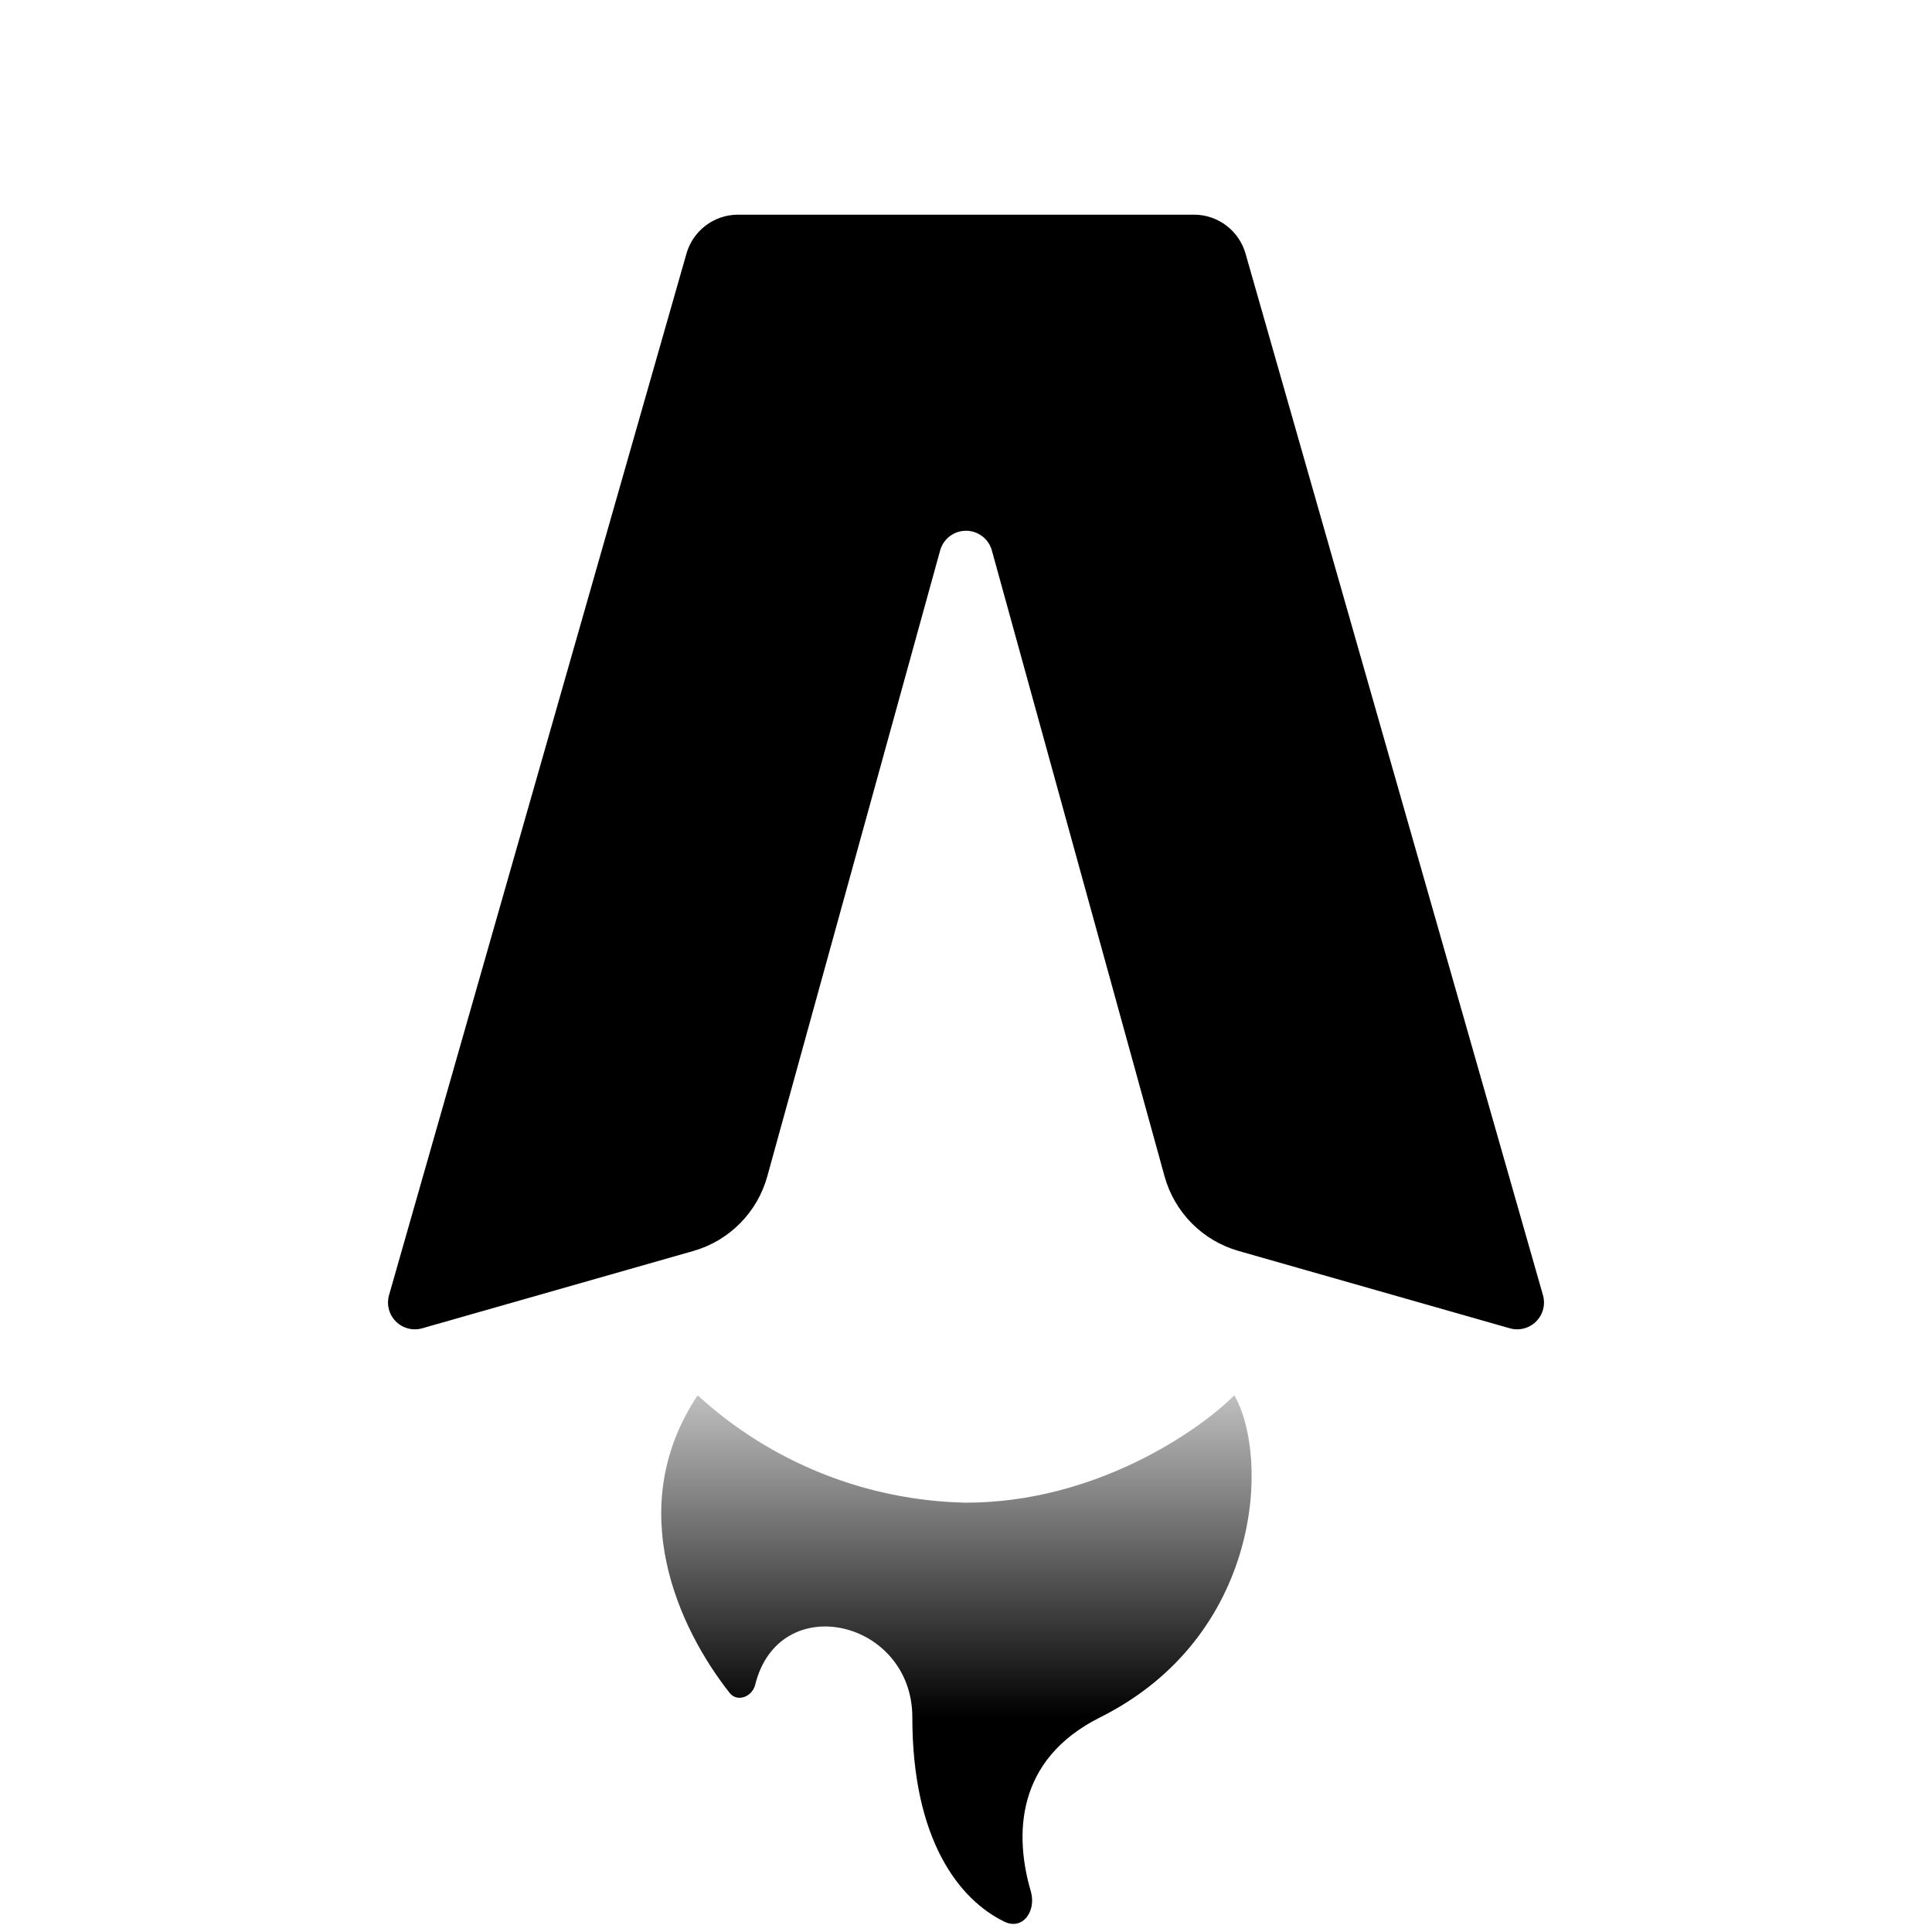
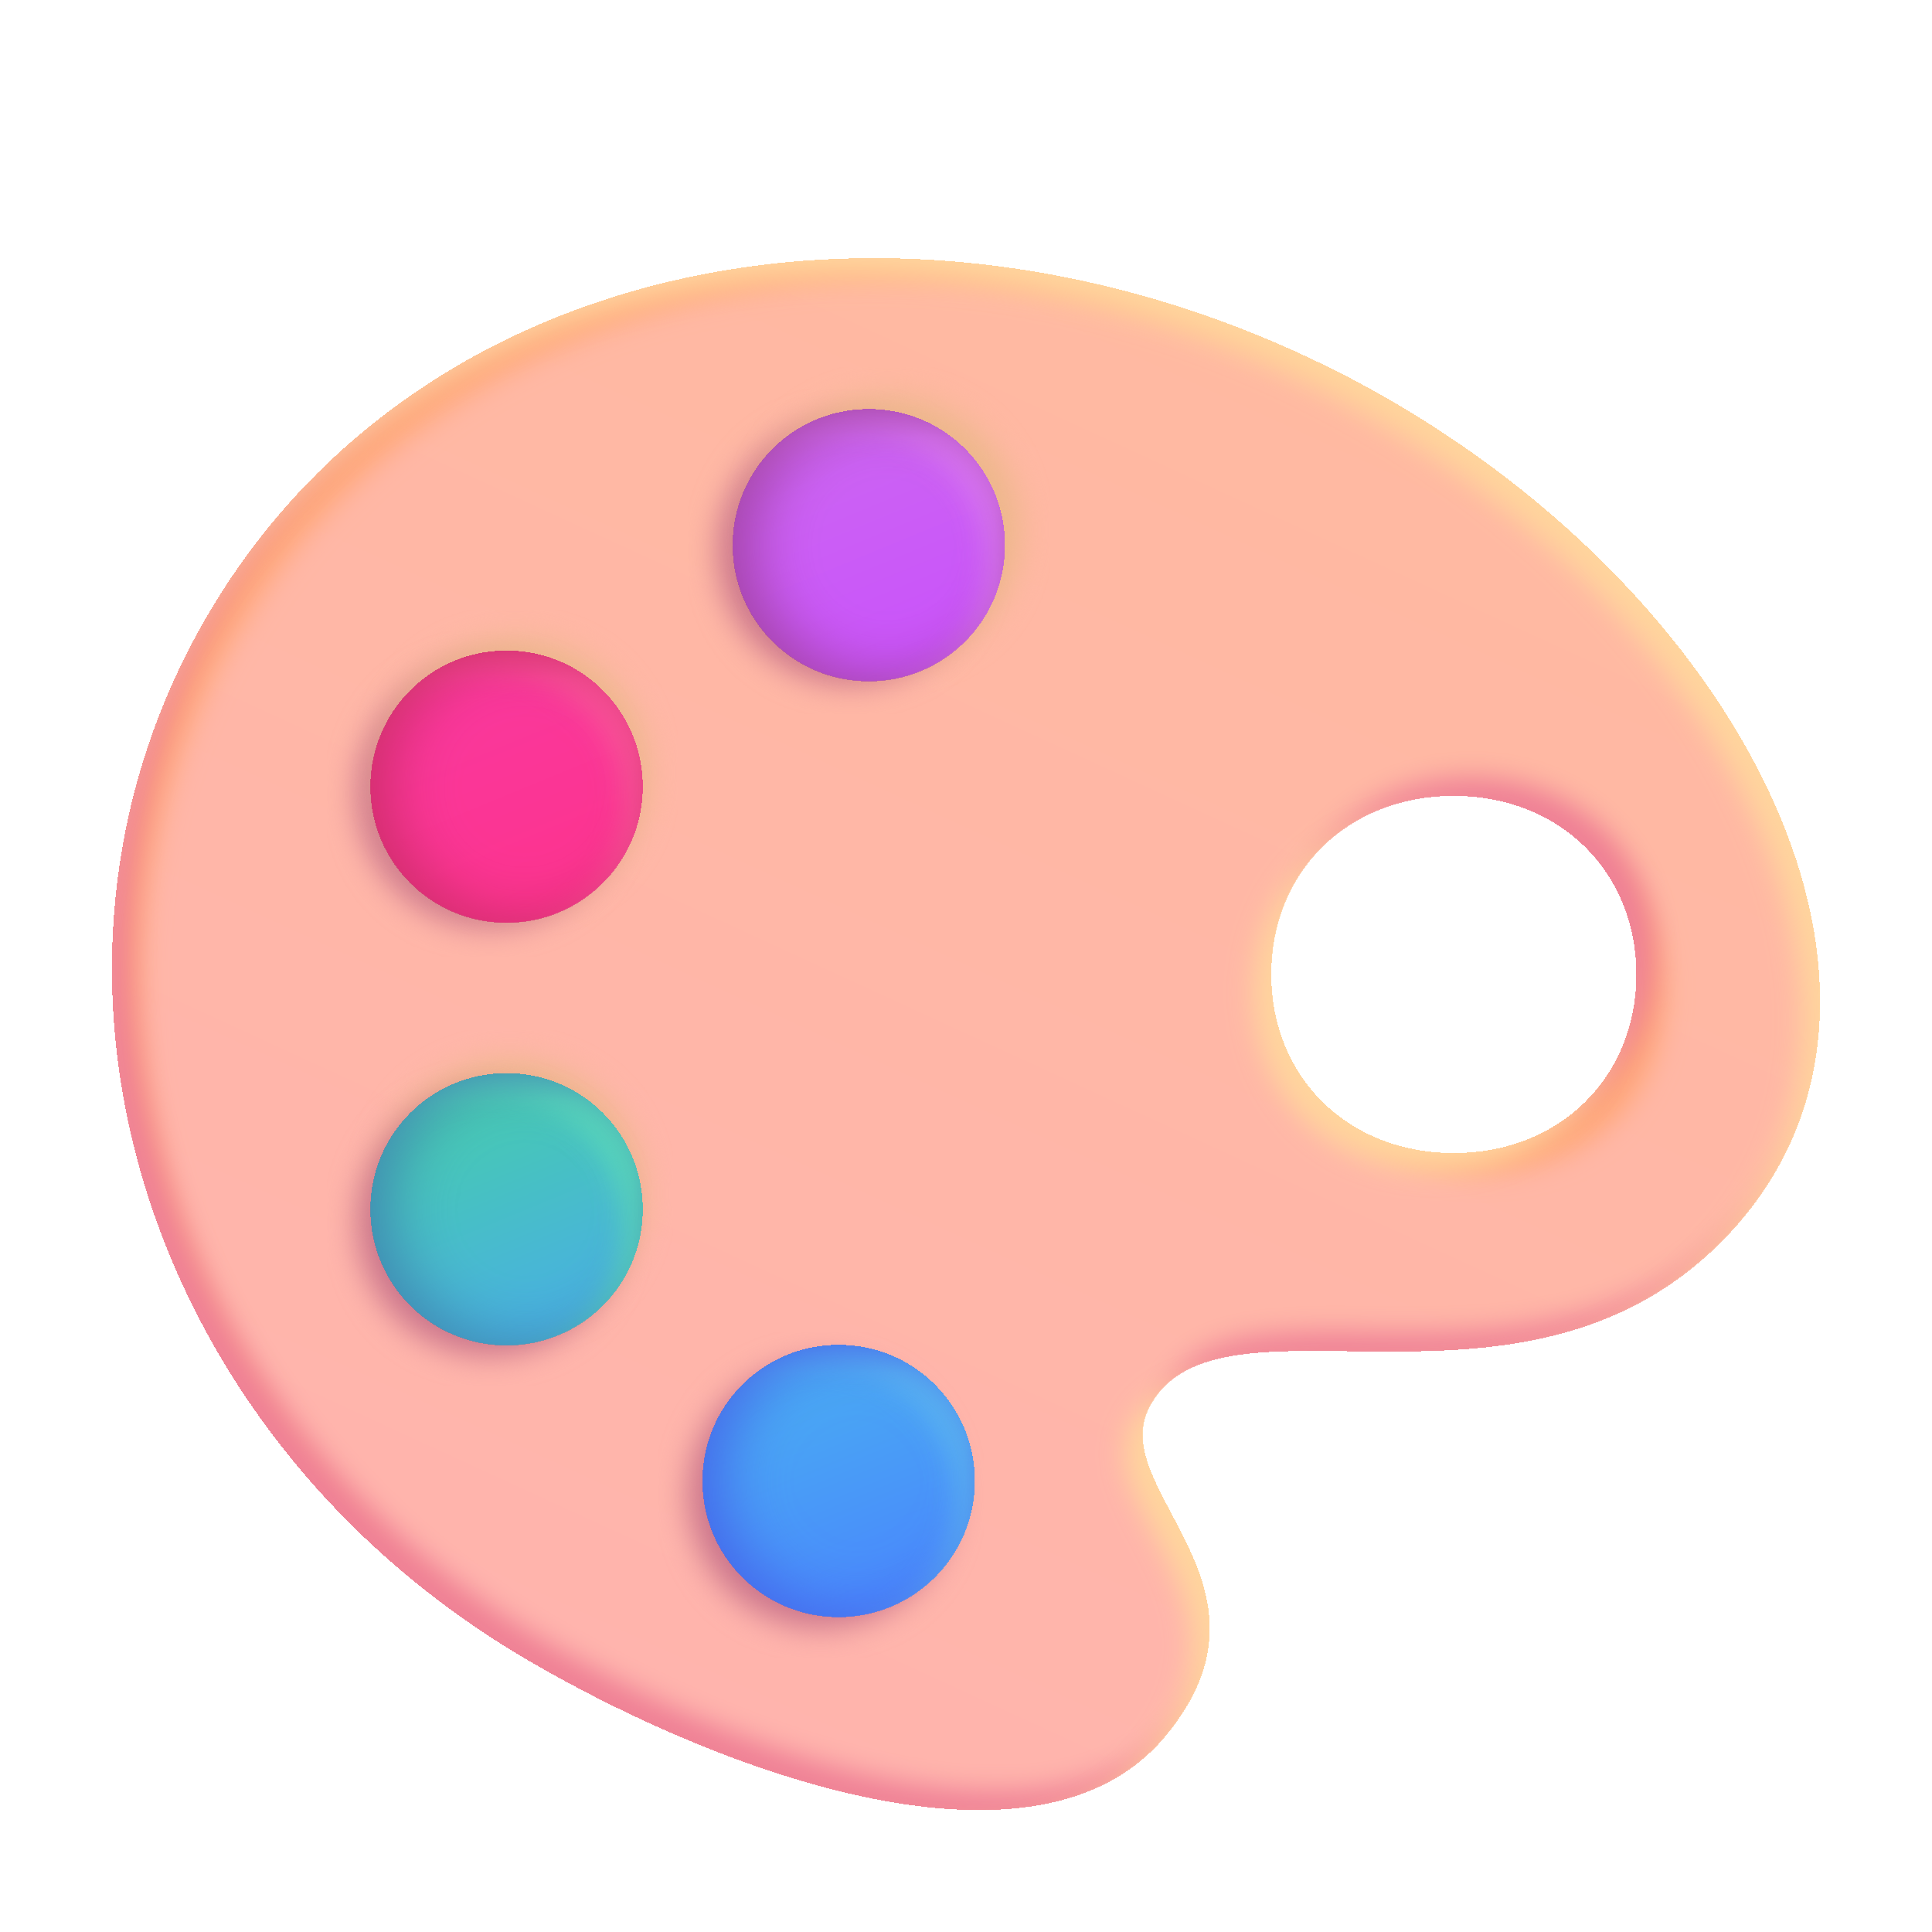
- <svg xmlns="http://www.w3.org/2000/svg" fill="none" viewBox="0 0 36 36">
-   <path fill="#000" d="M22.25 4h-8.5a1 1 0 0 0-.96.73l-5.54 19.4a.5.5 0 0 0 .62.62l5.05-1.44a2 2 0 0 0 1.38-1.4l3.22-11.66a.5.5 0 0 1 .96 0l3.22 11.67a2 2 0 0 0 1.38 1.39l5.05 1.44a.5.5 0 0 0 .62-.62l-5.54-19.4a1 1 0 0 0-.96-.73Z" />
-   <path fill="url(#gradient)" d="M18 28a7.63 7.63 0 0 1-5-2c-1.4 2.1-.35 4.35.6 5.55.14.17.41.07.47-.15.44-1.8 2.93-1.22 2.93.6 0 2.28.87 3.4 1.72 3.81.34.16.59-.2.49-.56-.31-1.05-.29-2.46 1.29-3.25 3-1.5 3.17-4.83 2.5-6-.67.67-2.6 2-5 2Z" />
+ <svg xmlns="http://www.w3.org/2000/svg" width="32" height="32" fill="none">
+   <g filter="url(#a)">
+     <path d="M22.053 6.114C15.279 2.734 7.25 4.039 3.592 9.95c-3.659 5.912-1.329 13.78 5.207 17.572 3.211 1.863 8.395 3.766 10.501 1.228 2.065-2.486-.98-4.06-.27-5.437 1.144-2.213 6.262.69 9.61-2.887 3.771-4.034.008-11.021-6.587-14.313Zm2.027 12.991c-1.763 0-3.03-1.258-3.03-2.965 0-1.706 1.267-2.964 3.03-2.964 1.762 0 3.03 1.258 3.03 2.964 0 1.707-1.268 2.965-3.03 2.965Z" fill="url(#b)" />
+   </g>
+   <g filter="url(#c)">
+     <path d="M8.107 15.344a2.19 2.19 0 1 0 0-4.38 2.19 2.19 0 0 0 0 4.38Z" fill="#CB758C" />
+   </g>
+   <g filter="url(#d)">
+     <path d="M14.084 11.32a2.19 2.19 0 1 0 0-4.38 2.19 2.19 0 0 0 0 4.38Z" fill="#CB758C" />
+   </g>
+   <g filter="url(#e)">
+     <path d="M13.592 26.951a2.19 2.19 0 1 0 0-4.38 2.19 2.19 0 0 0 0 4.38Z" fill="#CB758C" />
+   </g>
+   <g filter="url(#f)">
+     <path d="M8.449 21.951a2.19 2.19 0 1 0 0-4.38 2.19 2.19 0 0 0 0 4.38Z" fill="#EDB88B" />
+   </g>
+   <g filter="url(#g)">
+     <path d="M8.527 14.982a2.19 2.19 0 1 0 0-4.38 2.19 2.19 0 0 0 0 4.38Z" fill="#EDB88B" />
+   </g>
+   <g filter="url(#h)">
+     <path d="M14.699 10.963a2.19 2.19 0 1 0 0-4.38 2.19 2.19 0 0 0 0 4.38Z" fill="#EDB88B" />
+   </g>
+   <g filter="url(#i)">
+     <path d="M14.39 11.281a2.25 2.25 0 1 0 0-4.5 2.25 2.25 0 0 0 0 4.5Z" fill="url(#j)" />
+   </g>
+   <g filter="url(#k)">
+     <path d="M8.39 15.281a2.25 2.25 0 1 0 0-4.5 2.25 2.25 0 0 0 0 4.5Z" fill="url(#l)" />
+   </g>
+   <g filter="url(#m)">
+     <path d="M8.107 22.443a2.19 2.19 0 1 0 0-4.38 2.19 2.19 0 0 0 0 4.38Z" fill="#CB758C" />
+   </g>
+   <g filter="url(#n)">
+     <path d="M8.39 22.281a2.25 2.25 0 1 0 0-4.5 2.25 2.25 0 0 0 0 4.5Z" fill="url(#o)" />
+   </g>
+   <g filter="url(#p)">
+     <path d="M13.89 26.781a2.25 2.25 0 1 0 0-4.5 2.25 2.25 0 0 0 0 4.5Z" fill="url(#q)" />
+   </g>
  <defs>
-     <linearGradient id="gradient" x1="16" x2="16" y1="32" y2="24" gradientUnits="userSpaceOnUse">
-       <stop />
-       <stop offset="1" stop-opacity="0" />
+     <filter id="a" x="1.561" y="3.981" width="29.029" height="26.295" filterUnits="userSpaceOnUse" color-interpolation-filters="sRGB">
+       <feFlood flood-opacity="0" result="BackgroundImageFix" />
+       <feBlend in="SourceGraphic" in2="BackgroundImageFix" result="shape" />
+       <feColorMatrix in="SourceAlpha" values="0 0 0 0 0 0 0 0 0 0 0 0 0 0 0 0 0 0 127 0" result="hardAlpha" />
+       <feOffset dx=".45" dy=".3" />
+       <feGaussianBlur stdDeviation=".225" />
+       <feComposite in2="hardAlpha" operator="arithmetic" k2="-1" k3="1" />
+       <feColorMatrix values="0 0 0 0 1 0 0 0 0 0.647 0 0 0 0 0.459 0 0 0 1 0" />
+       <feBlend in2="shape" result="effect1_innerShadow_18_4328" />
+       <feColorMatrix in="SourceAlpha" values="0 0 0 0 0 0 0 0 0 0 0 0 0 0 0 0 0 0 127 0" result="hardAlpha" />
+       <feOffset dx=".3" dy="-.3" />
+       <feGaussianBlur stdDeviation=".225" />
+       <feComposite in2="hardAlpha" operator="arithmetic" k2="-1" k3="1" />
+       <feColorMatrix values="0 0 0 0 0.937 0 0 0 0 0.502 0 0 0 0 0.588 0 0 0 1 0" />
+       <feBlend in2="effect1_innerShadow_18_4328" result="effect2_innerShadow_18_4328" />
+       <feColorMatrix in="SourceAlpha" values="0 0 0 0 0 0 0 0 0 0 0 0 0 0 0 0 0 0 127 0" result="hardAlpha" />
+       <feOffset dx="-.3" dy=".3" />
+       <feGaussianBlur stdDeviation=".225" />
+       <feComposite in2="hardAlpha" operator="arithmetic" k2="-1" k3="1" />
+       <feColorMatrix values="0 0 0 0 1 0 0 0 0 0.835 0 0 0 0 0.616 0 0 0 1 0" />
+       <feBlend in2="effect2_innerShadow_18_4328" result="effect3_innerShadow_18_4328" />
+     </filter>
+     <filter id="c" x="5.417" y="10.463" width="5.381" height="5.381" filterUnits="userSpaceOnUse" color-interpolation-filters="sRGB">
+       <feFlood flood-opacity="0" result="BackgroundImageFix" />
+       <feBlend in="SourceGraphic" in2="BackgroundImageFix" result="shape" />
+       <feGaussianBlur stdDeviation=".25" result="effect1_foregroundBlur_18_4328" />
+     </filter>
+     <filter id="d" x="11.394" y="6.44" width="5.381" height="5.381" filterUnits="userSpaceOnUse" color-interpolation-filters="sRGB">
+       <feFlood flood-opacity="0" result="BackgroundImageFix" />
+       <feBlend in="SourceGraphic" in2="BackgroundImageFix" result="shape" />
+       <feGaussianBlur stdDeviation=".25" result="effect1_foregroundBlur_18_4328" />
+     </filter>
+     <filter id="e" x="10.902" y="22.07" width="5.381" height="5.381" filterUnits="userSpaceOnUse" color-interpolation-filters="sRGB">
+       <feFlood flood-opacity="0" result="BackgroundImageFix" />
+       <feBlend in="SourceGraphic" in2="BackgroundImageFix" result="shape" />
+       <feGaussianBlur stdDeviation=".25" result="effect1_foregroundBlur_18_4328" />
+     </filter>
+     <filter id="f" x="5.759" y="17.07" width="5.381" height="5.381" filterUnits="userSpaceOnUse" color-interpolation-filters="sRGB">
+       <feFlood flood-opacity="0" result="BackgroundImageFix" />
+       <feBlend in="SourceGraphic" in2="BackgroundImageFix" result="shape" />
+       <feGaussianBlur stdDeviation=".25" result="effect1_foregroundBlur_18_4328" />
+     </filter>
+     <filter id="g" x="5.837" y="10.102" width="5.381" height="5.381" filterUnits="userSpaceOnUse" color-interpolation-filters="sRGB">
+       <feFlood flood-opacity="0" result="BackgroundImageFix" />
+       <feBlend in="SourceGraphic" in2="BackgroundImageFix" result="shape" />
+       <feGaussianBlur stdDeviation=".25" result="effect1_foregroundBlur_18_4328" />
+     </filter>
+     <filter id="h" x="12.009" y="6.082" width="5.381" height="5.381" filterUnits="userSpaceOnUse" color-interpolation-filters="sRGB">
+       <feFlood flood-opacity="0" result="BackgroundImageFix" />
+       <feBlend in="SourceGraphic" in2="BackgroundImageFix" result="shape" />
+       <feGaussianBlur stdDeviation=".25" result="effect1_foregroundBlur_18_4328" />
+     </filter>
+     <filter id="i" x="11.839" y="6.781" width="5.1" height="4.8" filterUnits="userSpaceOnUse" color-interpolation-filters="sRGB">
+       <feFlood flood-opacity="0" result="BackgroundImageFix" />
+       <feBlend in="SourceGraphic" in2="BackgroundImageFix" result="shape" />
+       <feColorMatrix in="SourceAlpha" values="0 0 0 0 0 0 0 0 0 0 0 0 0 0 0 0 0 0 127 0" result="hardAlpha" />
+       <feOffset dx="-.3" dy=".3" />
+       <feGaussianBlur stdDeviation=".225" />
+       <feComposite in2="hardAlpha" operator="arithmetic" k2="-1" k3="1" />
+       <feColorMatrix values="0 0 0 0 0.875 0 0 0 0 0.49 0 0 0 0 0.984 0 0 0 1 0" />
+       <feBlend in2="shape" result="effect1_innerShadow_18_4328" />
+       <feColorMatrix in="SourceAlpha" values="0 0 0 0 0 0 0 0 0 0 0 0 0 0 0 0 0 0 127 0" result="hardAlpha" />
+       <feOffset dx=".3" />
+       <feGaussianBlur stdDeviation=".5" />
+       <feComposite in2="hardAlpha" operator="arithmetic" k2="-1" k3="1" />
+       <feColorMatrix values="0 0 0 0 0.635 0 0 0 0 0.259 0 0 0 0 0.639 0 0 0 1 0" />
+       <feBlend in2="effect1_innerShadow_18_4328" result="effect2_innerShadow_18_4328" />
+     </filter>
+     <filter id="k" x="5.839" y="10.781" width="5.1" height="4.8" filterUnits="userSpaceOnUse" color-interpolation-filters="sRGB">
+       <feFlood flood-opacity="0" result="BackgroundImageFix" />
+       <feBlend in="SourceGraphic" in2="BackgroundImageFix" result="shape" />
+       <feColorMatrix in="SourceAlpha" values="0 0 0 0 0 0 0 0 0 0 0 0 0 0 0 0 0 0 127 0" result="hardAlpha" />
+       <feOffset dx="-.3" dy=".3" />
+       <feGaussianBlur stdDeviation=".225" />
+       <feComposite in2="hardAlpha" operator="arithmetic" k2="-1" k3="1" />
+       <feColorMatrix values="0 0 0 0 1 0 0 0 0 0.349 0 0 0 0 0.62 0 0 0 1 0" />
+       <feBlend in2="shape" result="effect1_innerShadow_18_4328" />
+       <feColorMatrix in="SourceAlpha" values="0 0 0 0 0 0 0 0 0 0 0 0 0 0 0 0 0 0 127 0" result="hardAlpha" />
+       <feOffset dx=".3" />
+       <feGaussianBlur stdDeviation=".5" />
+       <feComposite in2="hardAlpha" operator="arithmetic" k2="-1" k3="1" />
+       <feColorMatrix values="0 0 0 0 0.808 0 0 0 0 0.173 0 0 0 0 0.416 0 0 0 1 0" />
+       <feBlend in2="effect1_innerShadow_18_4328" result="effect2_innerShadow_18_4328" />
+     </filter>
+     <filter id="m" x="5.417" y="17.563" width="5.381" height="5.381" filterUnits="userSpaceOnUse" color-interpolation-filters="sRGB">
+       <feFlood flood-opacity="0" result="BackgroundImageFix" />
+       <feBlend in="SourceGraphic" in2="BackgroundImageFix" result="shape" />
+       <feGaussianBlur stdDeviation=".25" result="effect1_foregroundBlur_18_4328" />
+     </filter>
+     <filter id="n" x="5.839" y="17.781" width="5.1" height="4.8" filterUnits="userSpaceOnUse" color-interpolation-filters="sRGB">
+       <feFlood flood-opacity="0" result="BackgroundImageFix" />
+       <feBlend in="SourceGraphic" in2="BackgroundImageFix" result="shape" />
+       <feColorMatrix in="SourceAlpha" values="0 0 0 0 0 0 0 0 0 0 0 0 0 0 0 0 0 0 127 0" result="hardAlpha" />
+       <feOffset dx="-.3" dy=".3" />
+       <feGaussianBlur stdDeviation=".225" />
+       <feComposite in2="hardAlpha" operator="arithmetic" k2="-1" k3="1" />
+       <feColorMatrix values="0 0 0 0 0.365 0 0 0 0 0.894 0 0 0 0 0.737 0 0 0 1 0" />
+       <feBlend in2="shape" result="effect1_innerShadow_18_4328" />
+       <feColorMatrix in="SourceAlpha" values="0 0 0 0 0 0 0 0 0 0 0 0 0 0 0 0 0 0 127 0" result="hardAlpha" />
+       <feOffset dx=".3" />
+       <feGaussianBlur stdDeviation=".5" />
+       <feComposite in2="hardAlpha" operator="arithmetic" k2="-1" k3="1" />
+       <feColorMatrix values="0 0 0 0 0.247 0 0 0 0 0.533 0 0 0 0 0.694 0 0 0 1 0" />
+       <feBlend in2="effect1_innerShadow_18_4328" result="effect2_innerShadow_18_4328" />
+     </filter>
+     <filter id="p" x="11.339" y="22.281" width="5.1" height="4.8" filterUnits="userSpaceOnUse" color-interpolation-filters="sRGB">
+       <feFlood flood-opacity="0" result="BackgroundImageFix" />
+       <feBlend in="SourceGraphic" in2="BackgroundImageFix" result="shape" />
+       <feColorMatrix in="SourceAlpha" values="0 0 0 0 0 0 0 0 0 0 0 0 0 0 0 0 0 0 127 0" result="hardAlpha" />
+       <feOffset dx="-.3" dy=".3" />
+       <feGaussianBlur stdDeviation=".225" />
+       <feComposite in2="hardAlpha" operator="arithmetic" k2="-1" k3="1" />
+       <feColorMatrix values="0 0 0 0 0.365 0 0 0 0 0.753 0 0 0 0 0.945 0 0 0 1 0" />
+       <feBlend in2="shape" result="effect1_innerShadow_18_4328" />
+       <feColorMatrix in="SourceAlpha" values="0 0 0 0 0 0 0 0 0 0 0 0 0 0 0 0 0 0 127 0" result="hardAlpha" />
+       <feOffset dx=".3" />
+       <feGaussianBlur stdDeviation=".5" />
+       <feComposite in2="hardAlpha" operator="arithmetic" k2="-1" k3="1" />
+       <feColorMatrix values="0 0 0 0 0.267 0 0 0 0 0.4 0 0 0 0 0.918 0 0 0 1 0" />
+       <feBlend in2="effect1_innerShadow_18_4328" result="effect2_innerShadow_18_4328" />
+     </filter>
+     <linearGradient id="b" x1="24.08" y1="7.184" x2="13.725" y2="29.717" gradientUnits="userSpaceOnUse">
+       <stop stop-color="#FFB9A1" />
+       <stop offset="1" stop-color="#FFB4AD" />
+     </linearGradient>
+     <linearGradient id="j" x1="13.072" y1="6.781" x2="15.139" y2="11.793" gradientUnits="userSpaceOnUse">
+       <stop stop-color="#CC67F1" />
+       <stop offset="1" stop-color="#C950FC" />
+     </linearGradient>
+     <linearGradient id="l" x1="7.072" y1="10.781" x2="9.139" y2="15.793" gradientUnits="userSpaceOnUse">
+       <stop stop-color="#F9399F" />
+       <stop offset="1" stop-color="#FD328C" />
+     </linearGradient>
+     <linearGradient id="o" x1="7.072" y1="17.781" x2="9.139" y2="22.793" gradientUnits="userSpaceOnUse">
+       <stop stop-color="#47CFA8" />
+       <stop offset="1" stop-color="#48ABEB" />
+     </linearGradient>
+     <linearGradient id="q" x1="12.572" y1="22.281" x2="14.639" y2="27.293" gradientUnits="userSpaceOnUse">
+       <stop stop-color="#49B1F1" />
+       <stop offset="1" stop-color="#4982FE" />
    </linearGradient>
  </defs>
-   <style>@media (prefers-color-scheme:dark){:root{filter:invert(100%)}}</style>
</svg>
